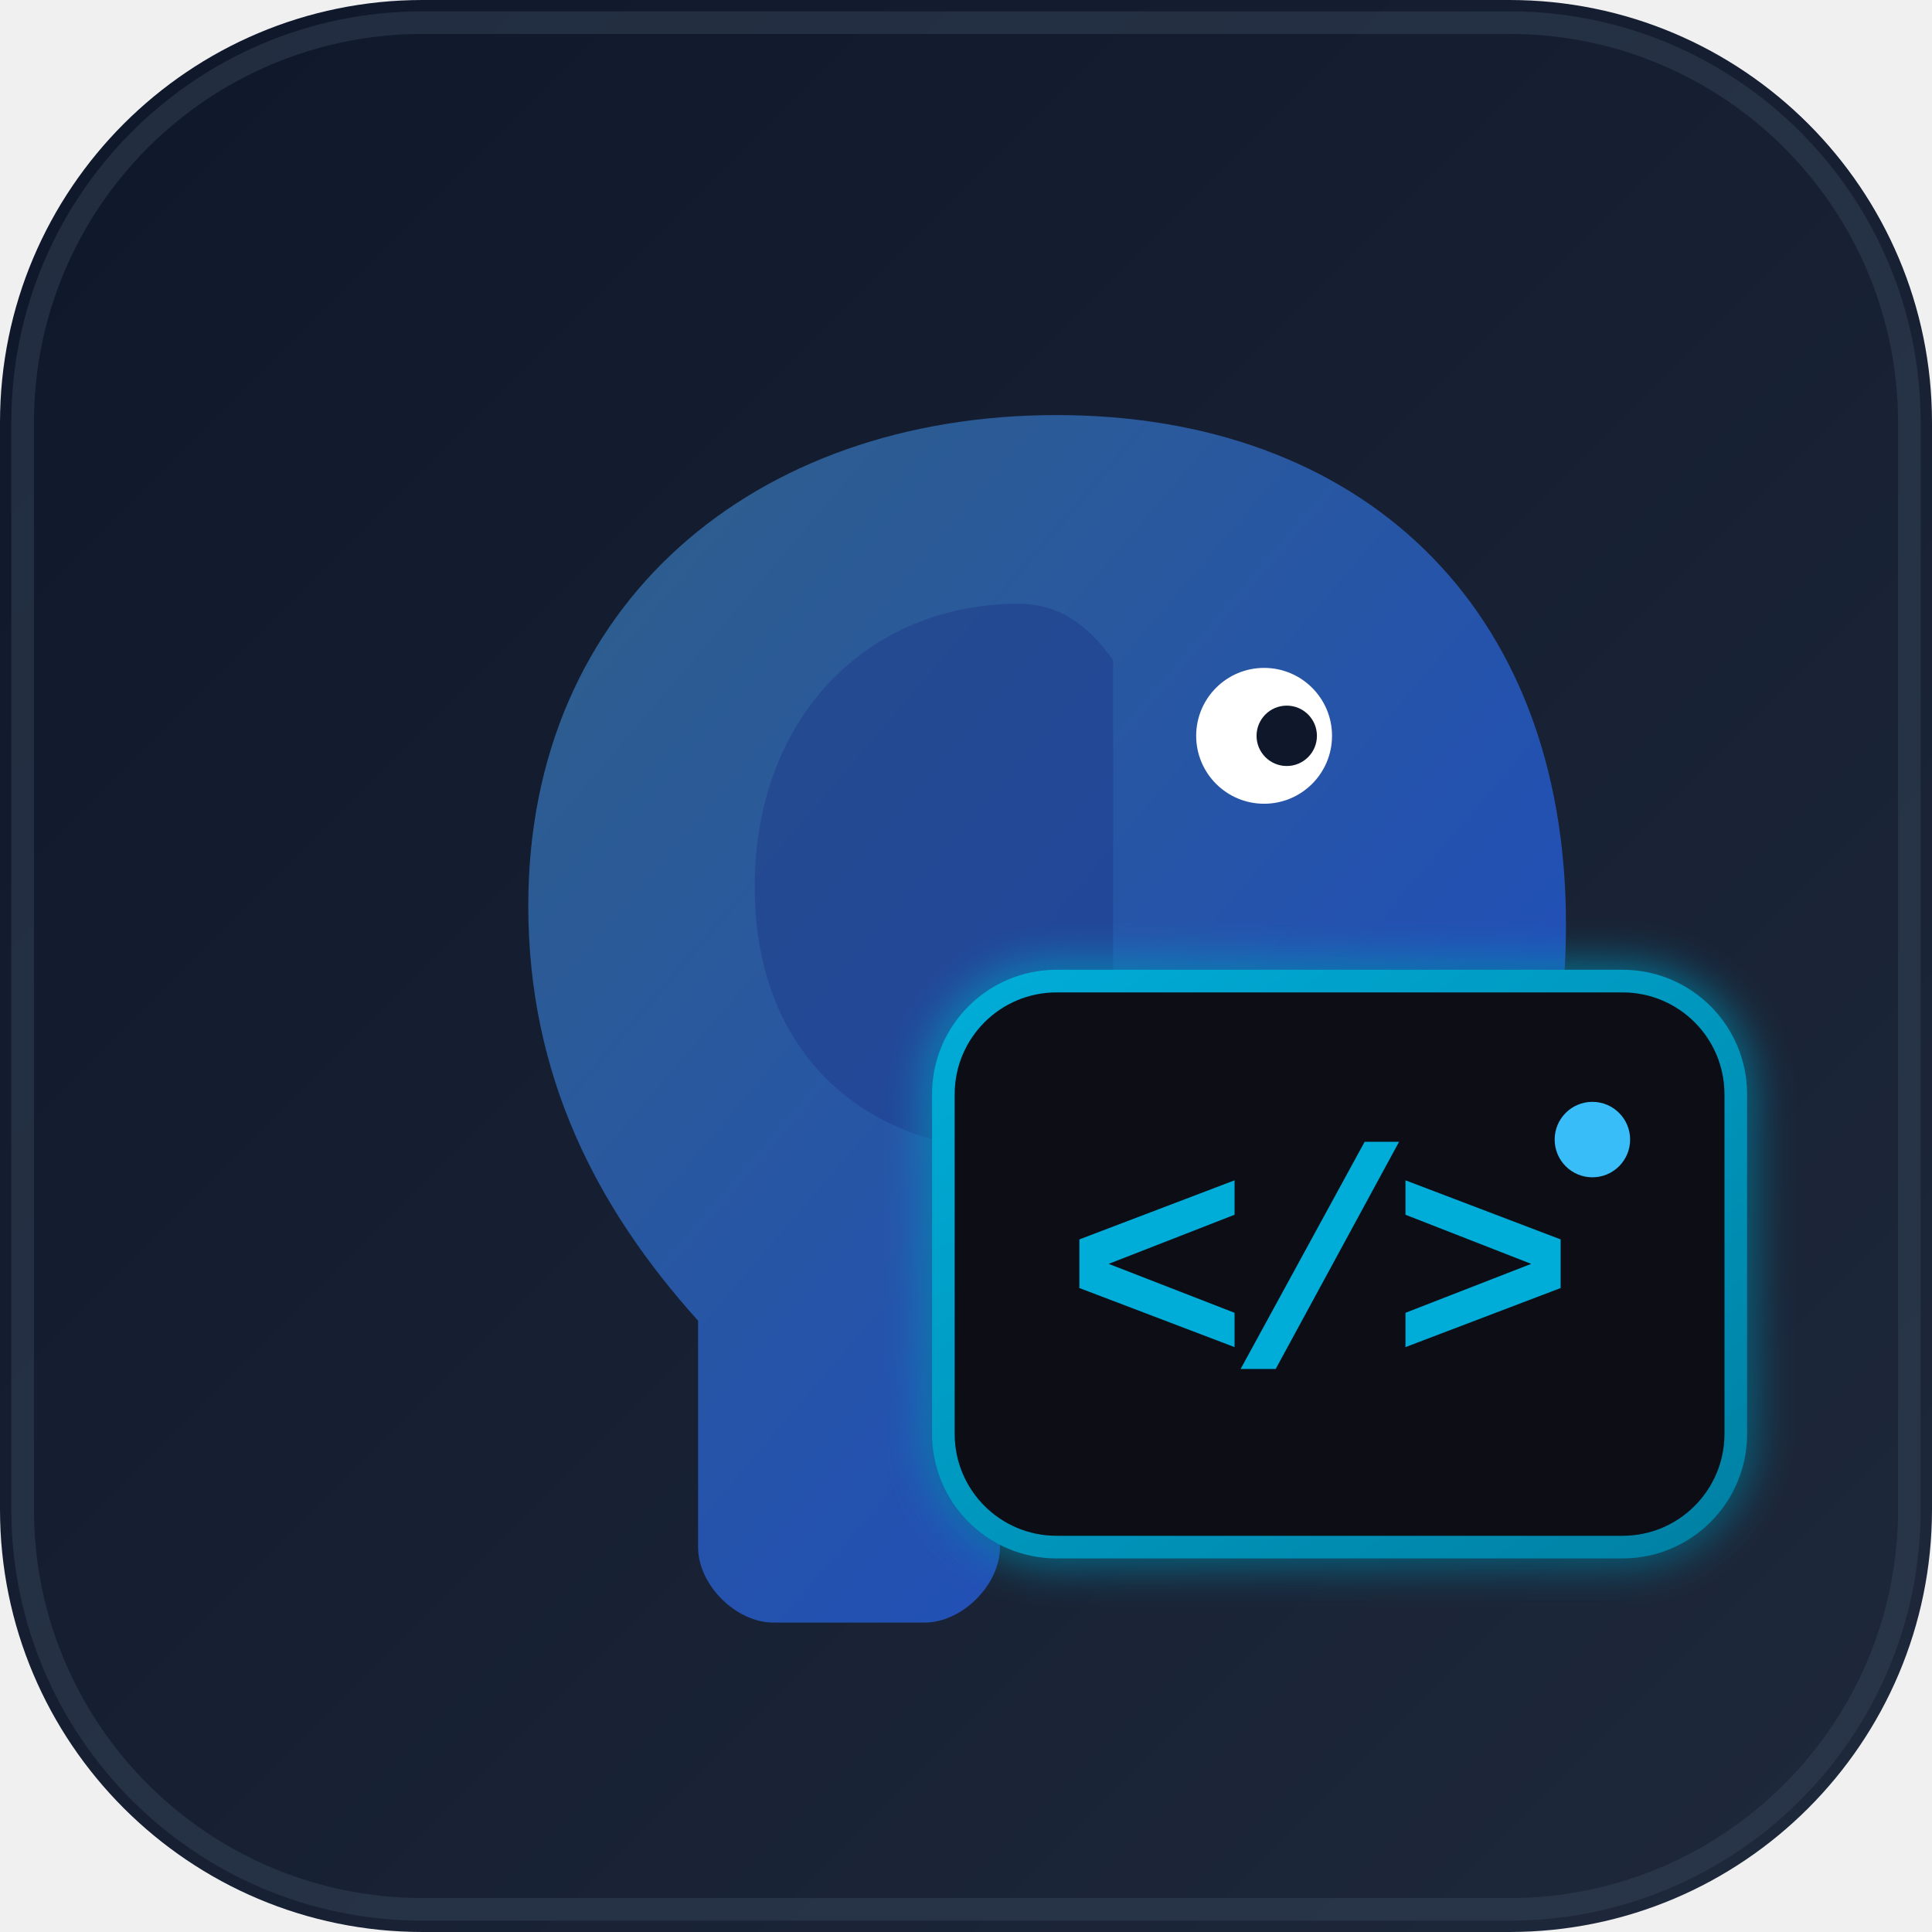
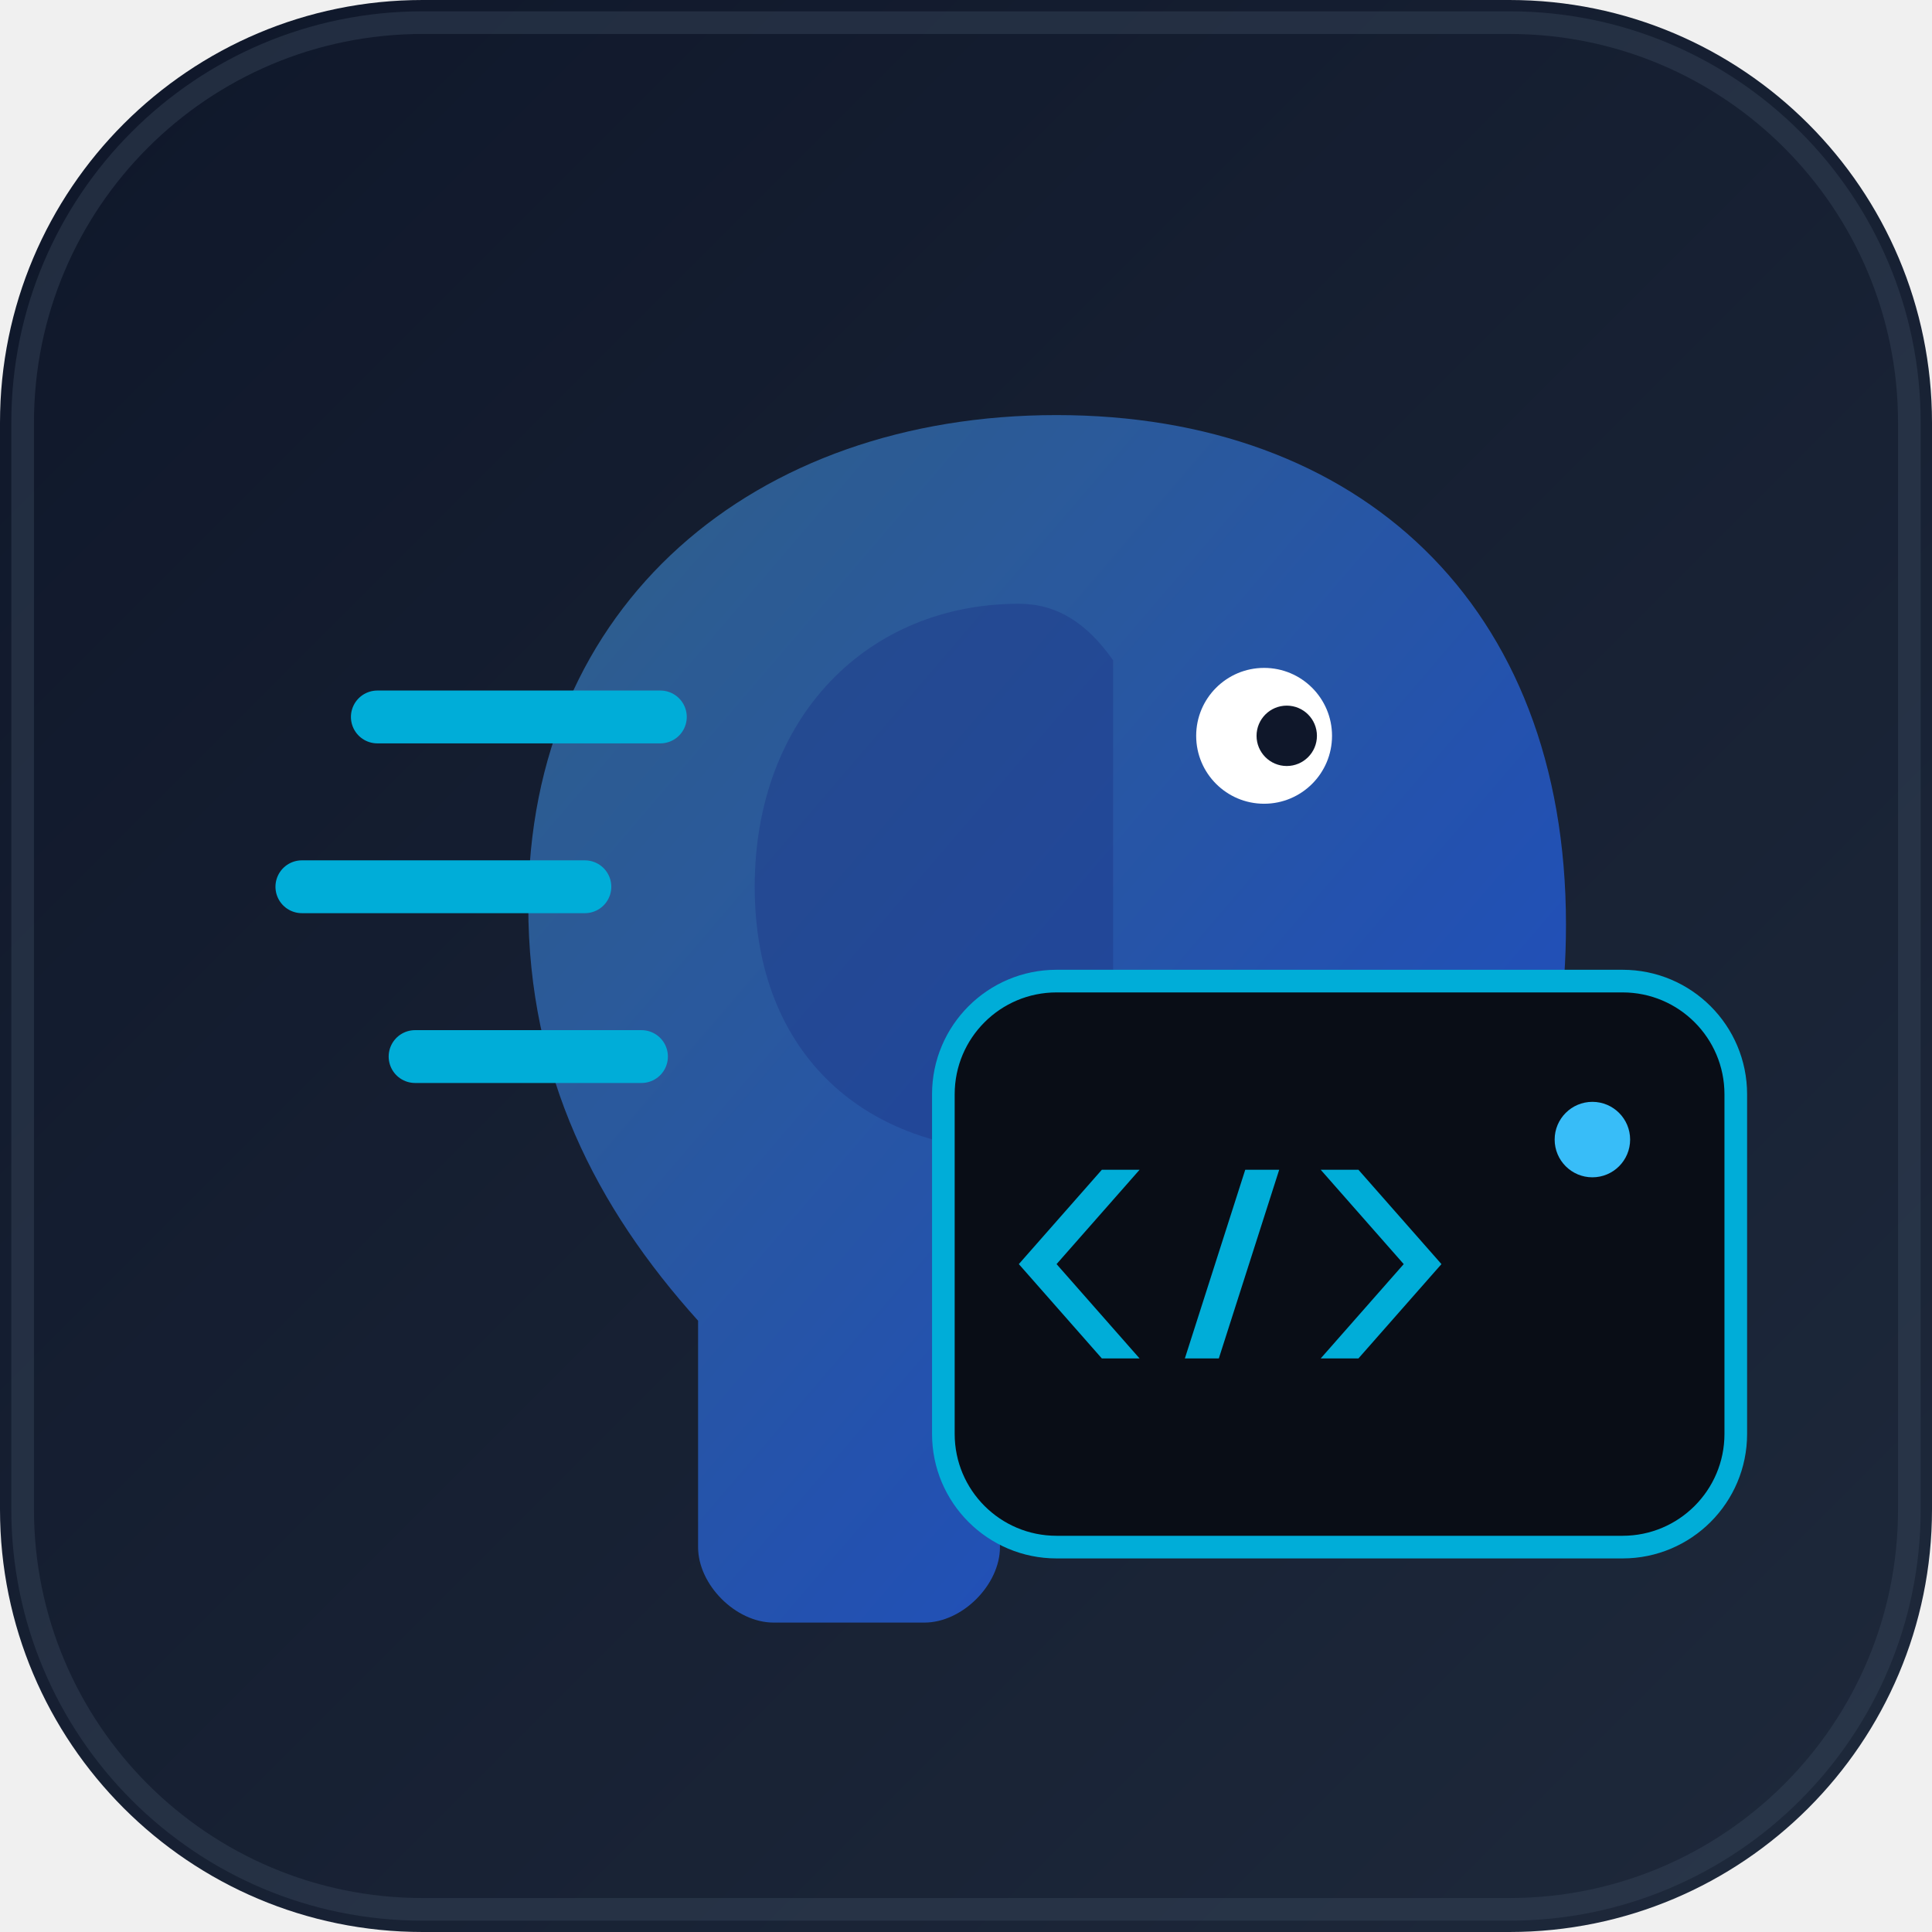
- <svg xmlns="http://www.w3.org/2000/svg" viewBox="0 0 512 512" width="100%" height="100%">
+ <svg xmlns="http://www.w3.org/2000/svg" viewBox="0 0 512 512">
  <defs>
-     <linearGradient id="bgGrad" x1="0%" y1="0%" x2="100%" y2="100%">
-       <stop offset="0%" stop-color="#0f172a" />
-       <stop offset="100%" stop-color="#1e293b" />
+     <linearGradient id="a" x1="0" y1="0" x2="1" y2="1">
+       <stop offset="0" stop-color="#0f172a" />
+       <stop offset="1" stop-color="#1e293b" />
    </linearGradient>
-     <linearGradient id="pgGrad" x1="0%" y1="0%" x2="100%" y2="100%">
-       <stop offset="0%" stop-color="#336791" />
-       <stop offset="100%" stop-color="#1d4ed8" />
+     <linearGradient id="b" x1="0" y1="0" x2="1" y2="1">
+       <stop offset="0" stop-color="#336791" />
+       <stop offset="1" stop-color="#1d4ed8" />
    </linearGradient>
-     <linearGradient id="goGrad" x1="0%" y1="0%" x2="100%" y2="100%">
-       <stop offset="0%" stop-color="#00ADD8" />
-       <stop offset="100%" stop-color="#0080A3" />
-     </linearGradient>
-     <filter id="htmxGlow" x="-20%" y="-20%" width="140%" height="140%">
-       <feGaussianBlur stdDeviation="6" result="blur" />
-       <feComposite in="SourceGraphic" in2="blur" operator="over" />
-     </filter>
  </defs>
-   <rect width="512" height="512" rx="112" fill="url(#bgGrad)" />
-   <rect width="500" height="500" x="6" y="6" rx="106" fill="none" stroke="#334155" stroke-width="6" opacity="0.5" />
-   <path d="M 280,110             C 200,110 140,160 140,240             C 140,285 158,320 185,350             L 185,410             C 185,420 195,430 205,430             L 245,430             C 255,430 265,420 265,410             L 265,375             C 275,378 285,380 295,380             C 375,380 415,320 415,245             C 415,160 360,110 280,110 Z" fill="url(#pgGrad)" opacity="0.9" />
-   <path d="M 270,160             C 230,160 200,190 200,235             C 200,280 230,305 270,305             C 280,305 288,300 295,290             L 295,175             C 288,165 280,160 270,160 Z" fill="#1e3a8a" opacity="0.5" />
-   <path d="M 100,190 L 175,190" stroke="url(#goGrad)" stroke-width="14" stroke-linecap="round" />
-   <path d="M 80,235 L 155,235" stroke="url(#goGrad)" stroke-width="14" stroke-linecap="round" />
-   <path d="M 110,280 L 170,280" stroke="url(#goGrad)" stroke-width="14" stroke-linecap="round" />
-   <circle cx="335" cy="195" r="18" fill="#ffffff" />
+   <rect width="512" height="512" rx="112" fill="url(#a)" />
+   <rect width="500" height="500" x="6" y="6" rx="106" fill="none" stroke="#334155" stroke-width="6" opacity=".5" />
+   <path d="M280 110c-80 0-140 50-140 130 0 45 18 80 45 110v60c0 10 10 20 20 20h40c10 0 20-10 20-20v-35c10 3 20 5 30 5 80 0 120-60 120-135 0-85-55-135-135-135z" fill="url(#b)" opacity=".9" />
+   <path d="M270 160c-40 0-70 30-70 75s30 70 70 70c10 0 18-5 25-15V175c-7-10-15-15-25-15z" fill="#1e3a8a" opacity=".5" />
+   <path d="M100 190h75M80 235h75M110 280h60" stroke="#00ADD8" stroke-width="14" stroke-linecap="round" />
+   <circle cx="335" cy="195" r="18" fill="#fff" />
  <circle cx="341" cy="195" r="8" fill="#0f172a" />
-   <g transform="translate(250, 260)" filter="url(#htmxGlow)">
-     <rect width="210" height="150" rx="30" fill="#090d16" stroke="url(#goGrad)" stroke-width="6" />
-     <text x="32" y="102" font-family="ui-monospace, monospace, 'Courier New', bold" font-weight="900" font-size="82" fill="#00ADD8" letter-spacing="-6">
-       &lt;/&gt;
-     </text>
+   <g transform="translate(250 260)">
+     <rect width="210" height="150" rx="30" fill="#090d16" stroke="#00ADD8" stroke-width="6" />
+     <path d="M52 50l-22 25 22 25h-10l-22-25 22-25zm37 0l-16 50h-9l16-50zm21 0l22 25-22 25h-10l22-25-22-25z" fill="#00ADD8" />
    <circle cx="172" cy="42" r="10" fill="#38bdf8" />
  </g>
</svg>
